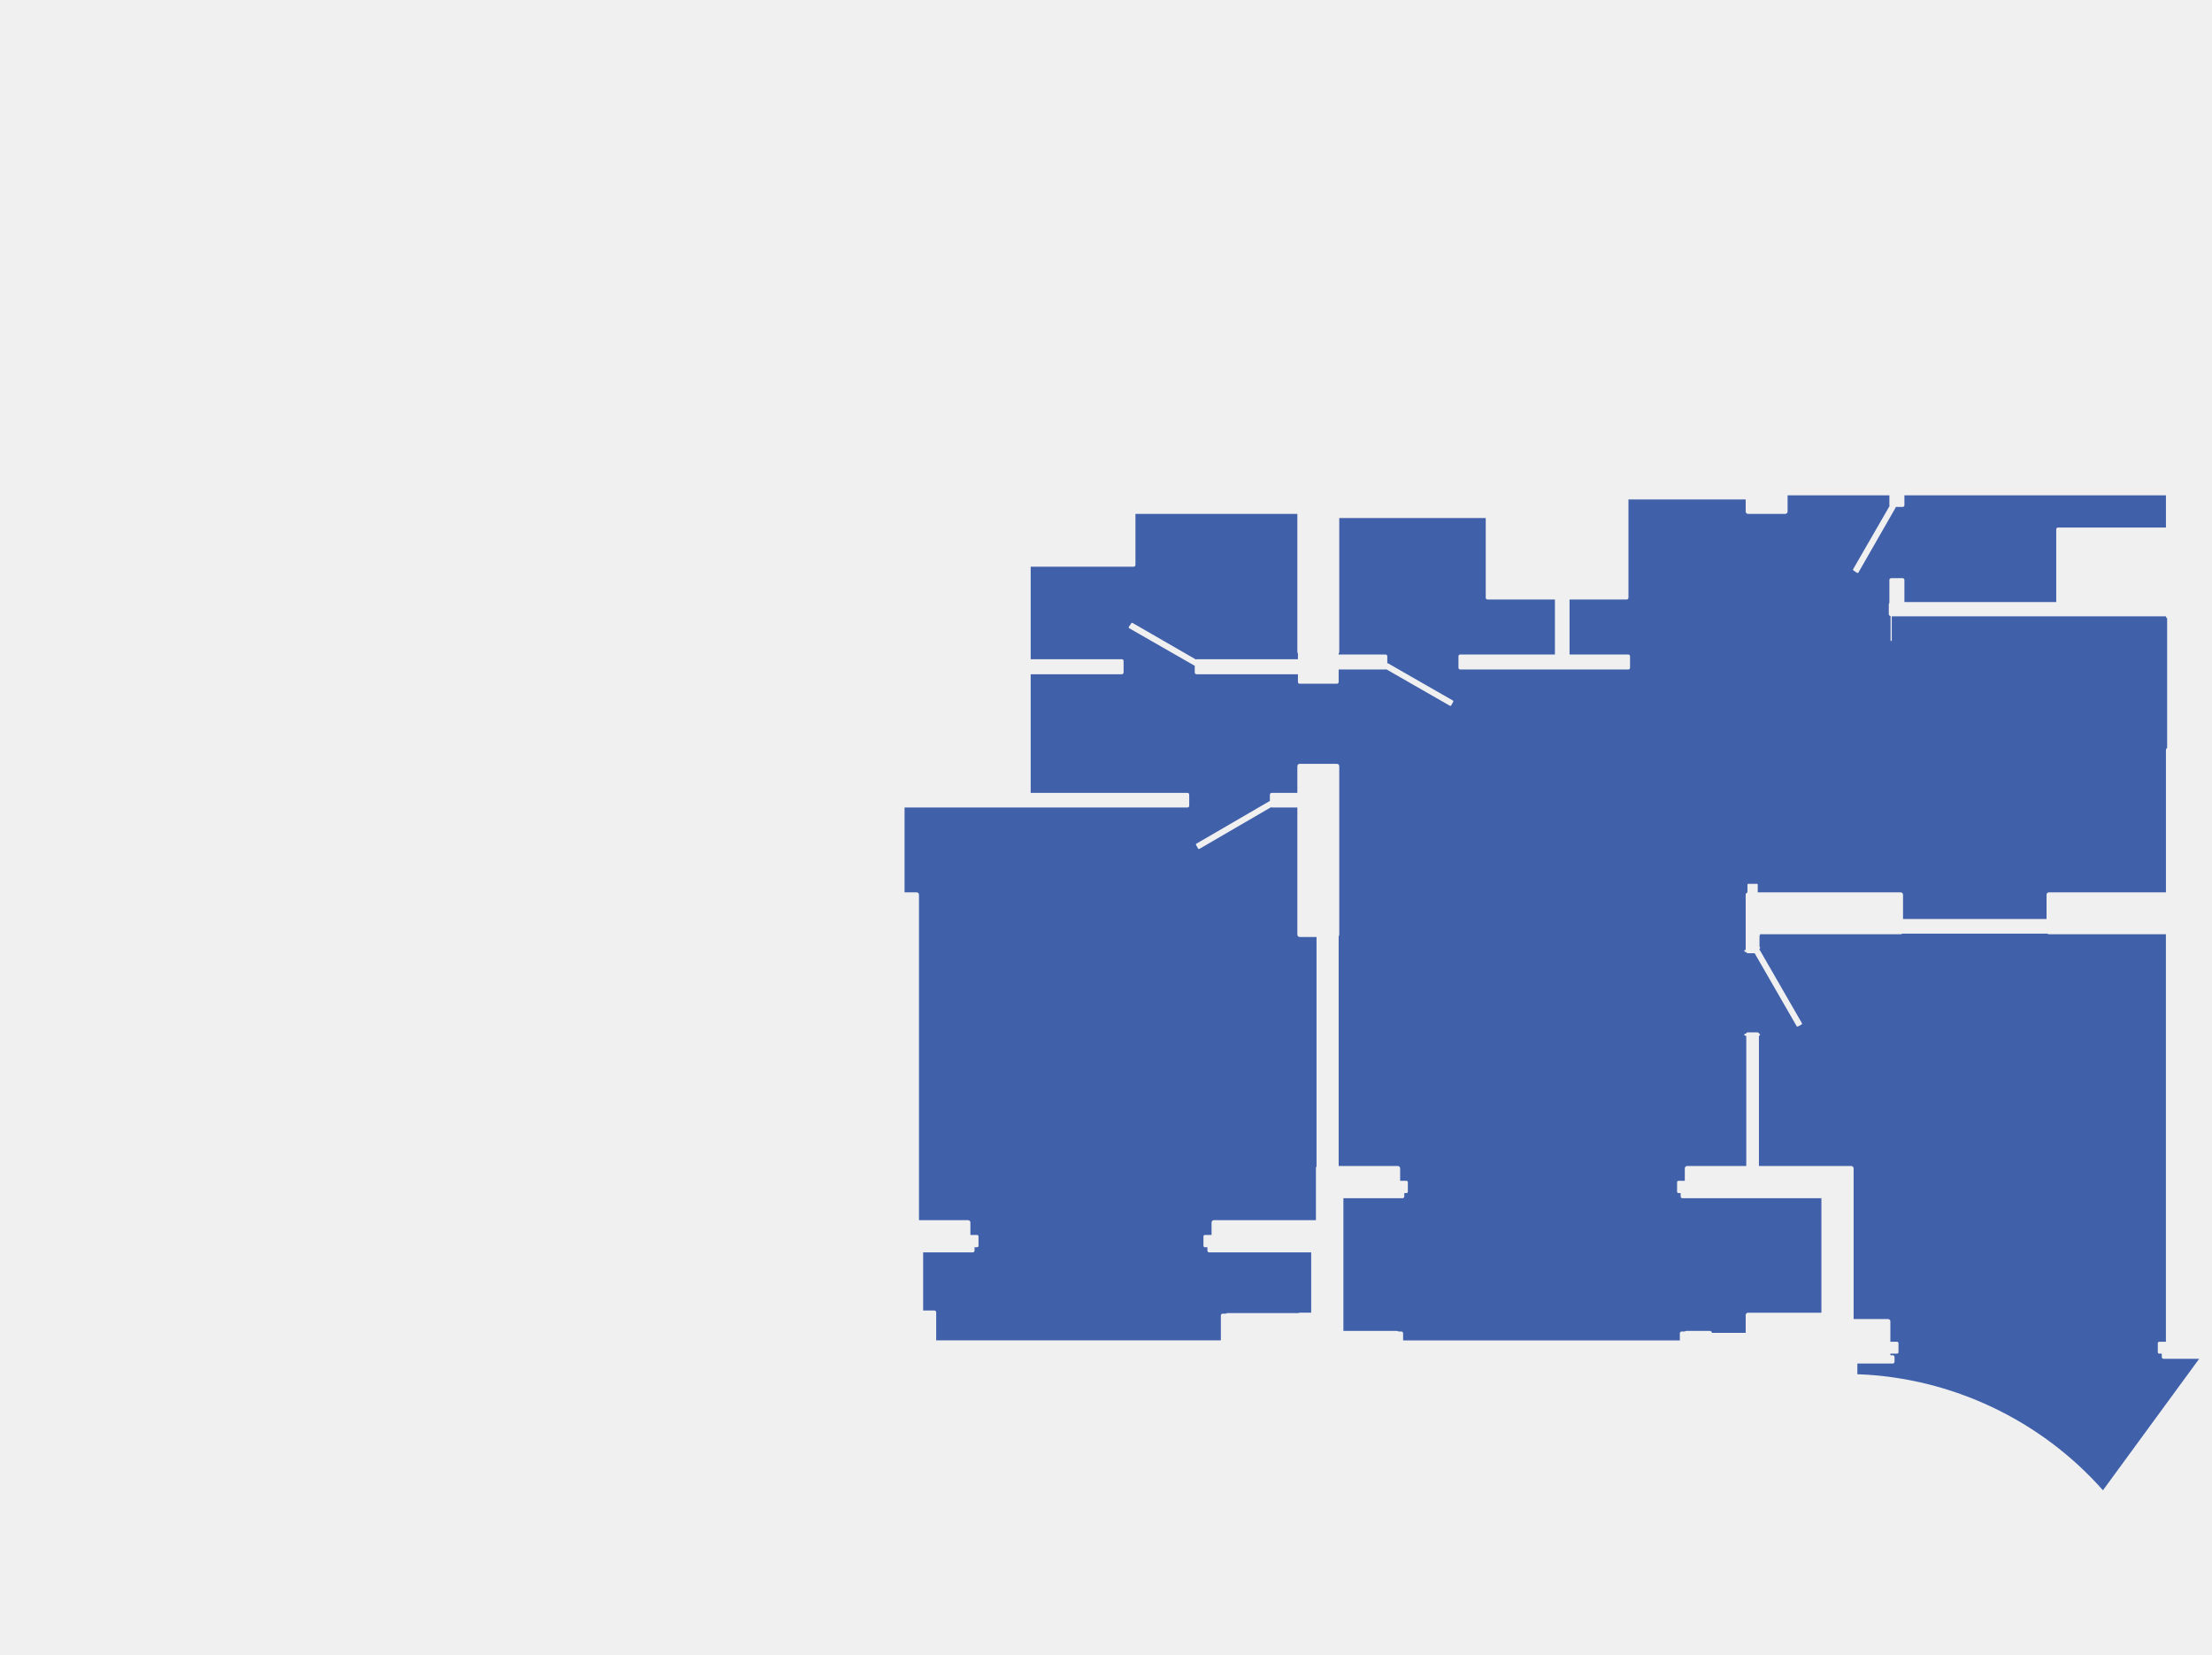
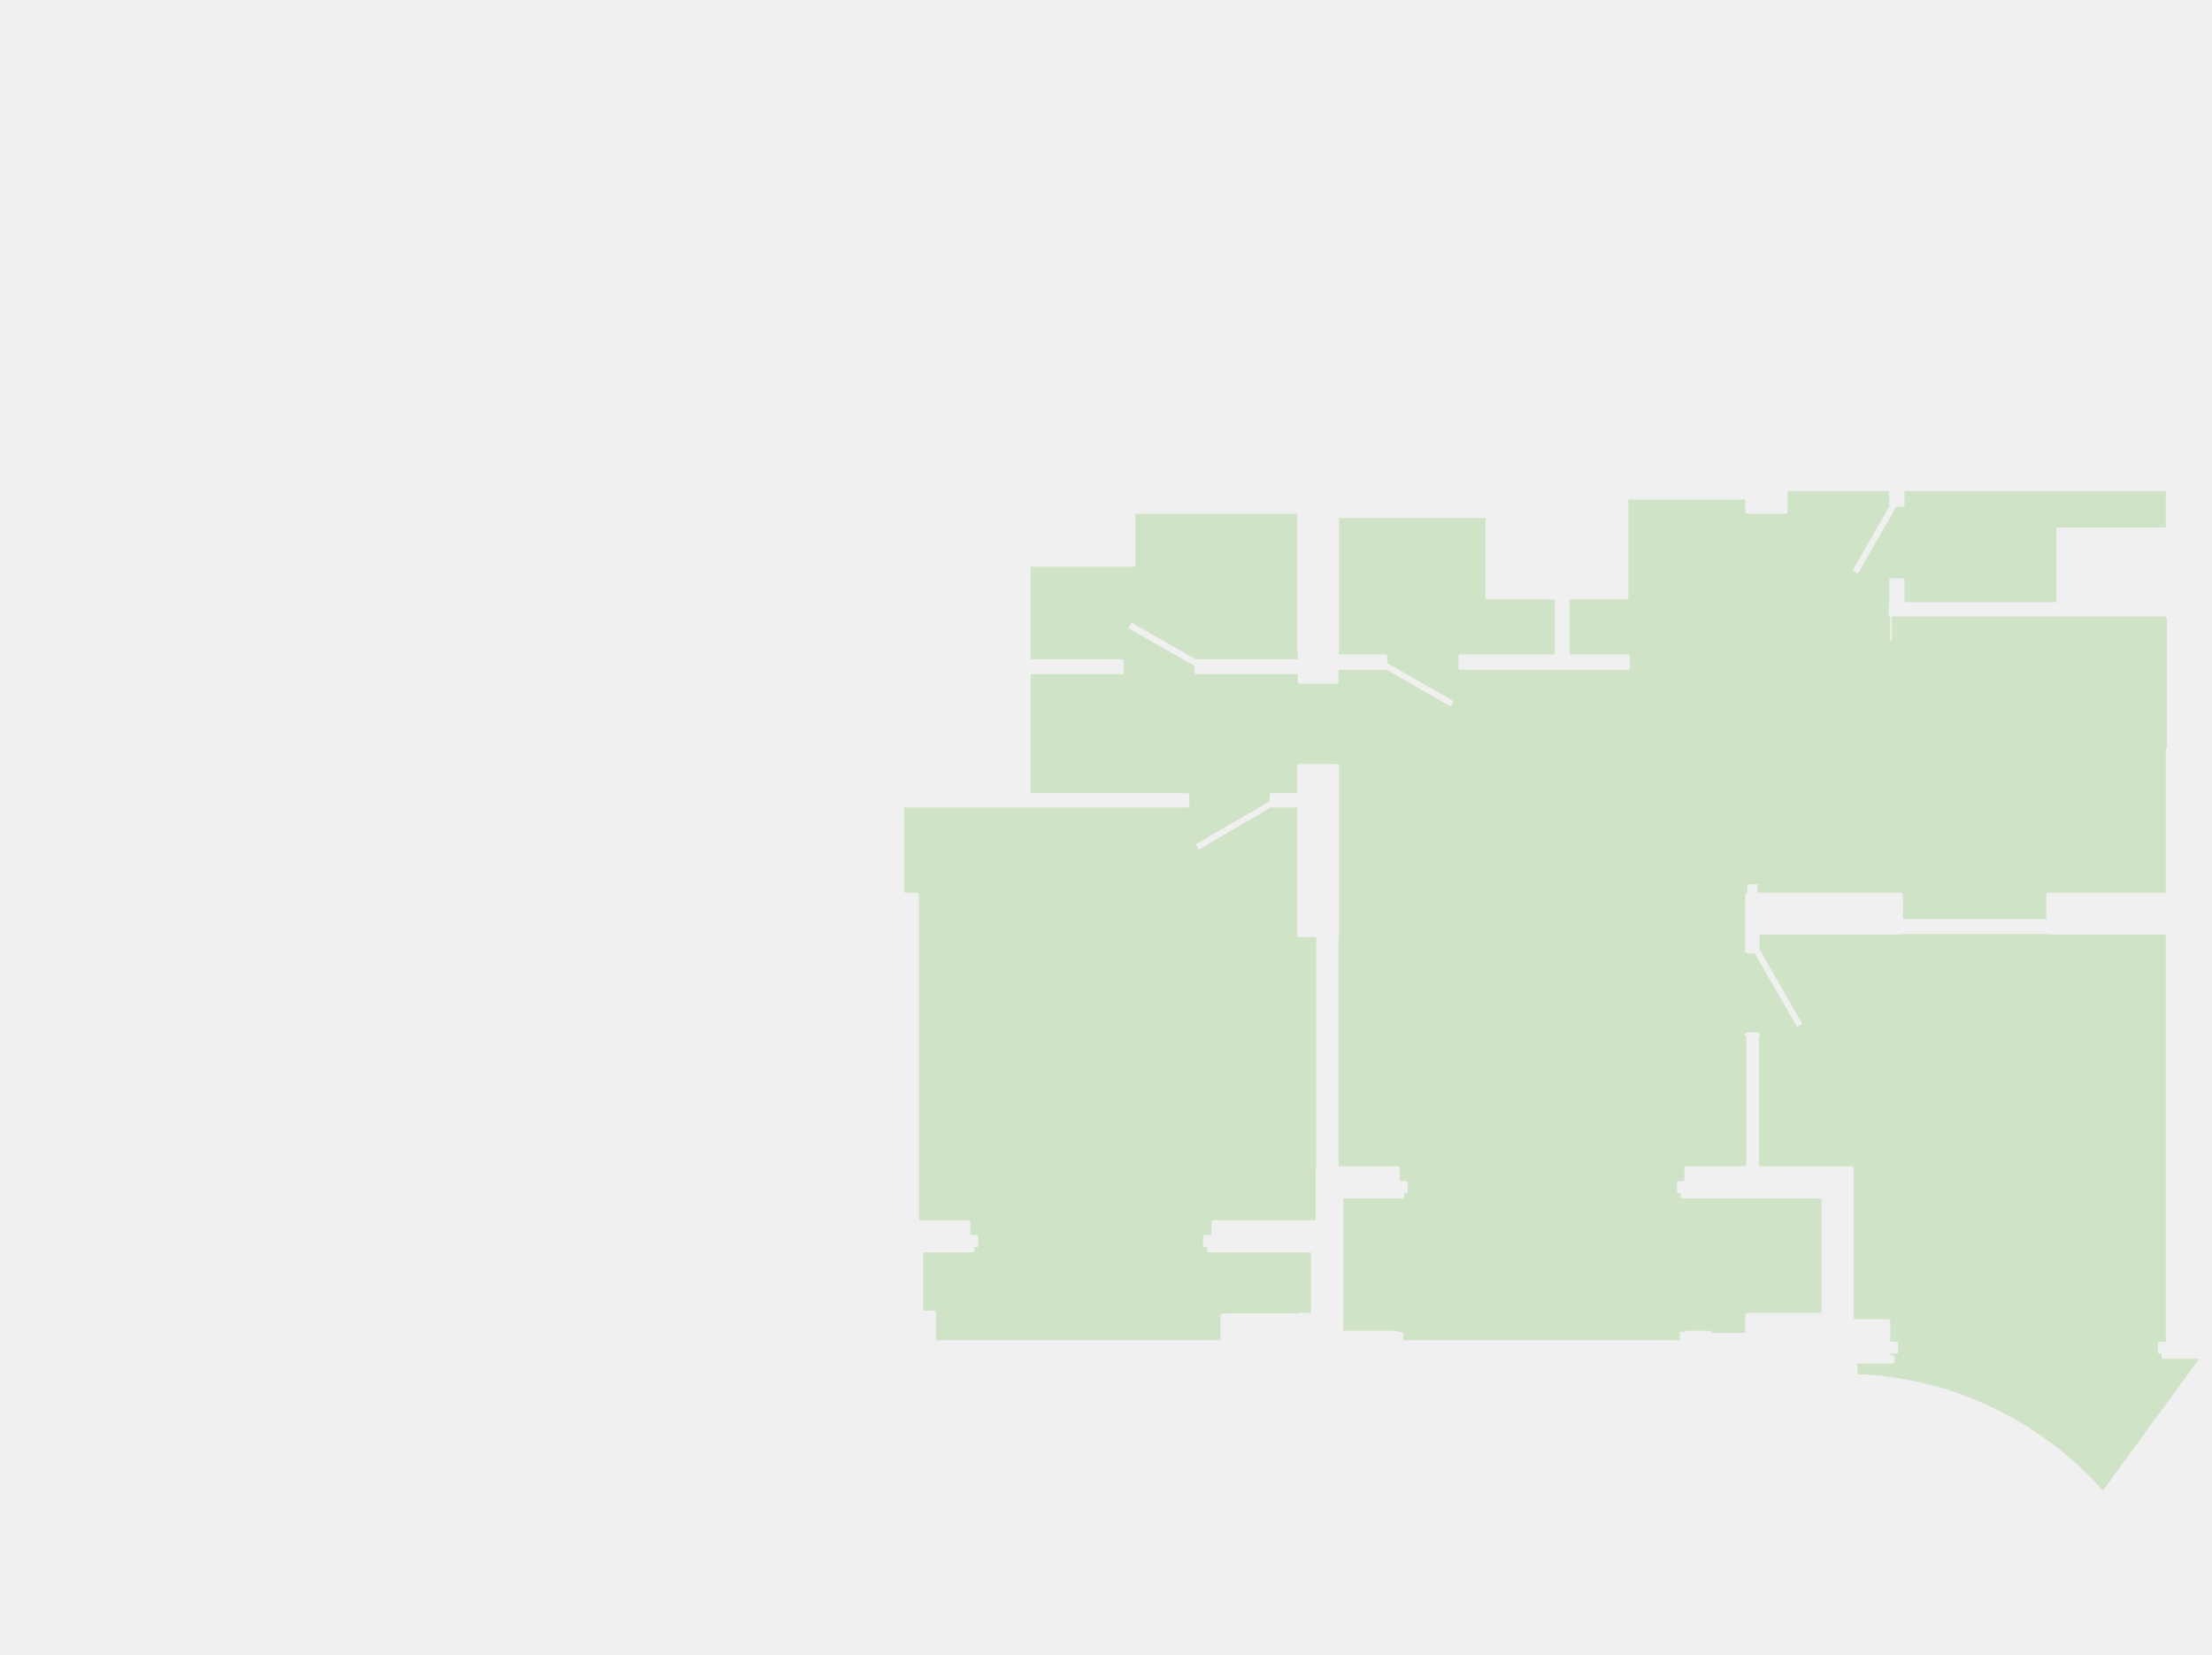
- <svg xmlns="http://www.w3.org/2000/svg" version="1.1" x="0px" y="0px" viewBox="0 0 671.4 502.08" style="enable-background:new 0 0 671.4 502.08;" xml:space="preserve">
-   <style type="text/css">
- 	.st0{fill:#BB9673;}
- 	.st1{fill:#89898A;}
- 	.st2{fill:#6BC1DD;}
- 	.st3{fill:#DCDC00;}
- 	.st4{fill:#FFFFFF;}
- 	.st5{fill:#4D4D4D;}
- 	.st6{fill:#979697;}
- 	.st7{fill:#7BC29B;}
- 	.st8{fill:#2DAB58;}
- 	.st9{fill:#DD3214;}
- 	.st10{fill:#52B262;}
- 	.st11{fill:#69C9F3;}
- 	.st12{fill:#54AF32;}
- 	.st13{fill:#72A4D8;}
- 	.st14{fill:#41B494;}
- 	.st15{fill:#FECA48;}
- 	.st16{fill:#F07F3C;}
- 	.st17{fill:#E72E58;}
- 	.st18{fill:#4060AA;}
- </style>
-   <g id="Layer_1">
- </g>
-   <g id="Layer_2">
-     <path class="st18" d="M638.3,452.22c-18.85-21.32-45.92-34.15-74.37-35.21c0,0-0.01,0-0.01,0c-0.06,0-0.11,0.02-0.16,0.04v-3.29   h10.74c0.3,0,0.54-0.24,0.54-0.54v-1.44c0-0.3-0.24-0.54-0.54-0.54h-0.72v-0.48c0,0,0,0,0,0h2.04c0.23,0,0.42-0.19,0.42-0.42v-2.76   c0-0.23-0.19-0.42-0.42-0.42h-2.04c0,0,0,0,0,0v-6.18c0-0.4-0.32-0.72-0.72-0.72h-10.44V369.3v-14.76c0-0.4-0.32-0.72-0.72-0.72   h-28.02v-39.38c0.05-0.06,0.1-0.12,0.12-0.19c0.13-0.03,0.23-0.13,0.23-0.27s-0.1-0.24-0.23-0.27c-0.11-0.26-0.36-0.45-0.66-0.45   h-2.76c-0.29,0-0.54,0.17-0.65,0.42h-0.19c-0.17,0-0.3,0.13-0.3,0.3s0.13,0.3,0.3,0.3h0.19c0.03,0.06,0.07,0.11,0.11,0.16v39.38   H512.1c-0.4,0-0.72,0.32-0.72,0.72v3.78h-1.92c-0.23,0-0.42,0.19-0.42,0.42v2.88c0,0.23,0.19,0.42,0.42,0.42h0.66v1.02   c0,0.3,0.24,0.54,0.54,0.54h42.18v34.74h-10.98h-11.28c-0.4,0-0.72,0.32-0.72,0.72v5.4h-10.21c-0.06-0.34-0.35-0.6-0.71-0.6h-7.08   c-0.18,0-0.34,0.07-0.46,0.18h-0.98c-0.3,0-0.54,0.24-0.54,0.54v2.16h-84v-2.16c0-0.3-0.24-0.54-0.54-0.54h-0.86   c-0.13-0.11-0.28-0.18-0.46-0.18h-16.26V363.6h17.94c0.3,0,0.54-0.24,0.54-0.54v-1.02h0.66c0.23,0,0.42-0.19,0.42-0.42v-2.88   c0-0.23-0.19-0.42-0.42-0.42h-1.92v-3.78c0-0.4-0.32-0.72-0.72-0.72h-17.94v-69.74c0.11-0.13,0.18-0.28,0.18-0.46V232.5   c0-0.4-0.32-0.72-0.72-0.72h0H394.5l0,0v0c-0.4,0-0.72,0.32-0.72,0.72v8.1h-7.8c-0.3,0-0.54,0.24-0.54,0.54v1.99   c-0.07-0.01-0.15-0.01-0.21,0.03L363.15,256c-0.14,0.08-0.19,0.26-0.11,0.4l0.6,1.08c0.04,0.07,0.11,0.12,0.18,0.14   c0.03,0.01,0.05,0.01,0.08,0.01c0.05,0,0.1-0.01,0.15-0.04l21.7-12.62c0.07,0.03,0.15,0.06,0.23,0.06h7.8v38.58   c0,0.4,0.32,0.72,0.72,0.72h5.1v69.62c-0.11,0.13-0.18,0.28-0.18,0.46v15.84h-30.96c-0.4,0-0.72,0.32-0.72,0.72v3.78h-2.04   c-0.23,0-0.42,0.19-0.42,0.42v2.88c0,0.23,0.19,0.42,0.42,0.42h0.78v1.02c0,0.3,0.24,0.54,0.54,0.54h30.96v18.3h-3.48   c-0.14,0-0.26,0.05-0.37,0.12h-21.59c-0.18,0-0.34,0.07-0.46,0.18h-0.98c-0.3,0-0.54,0.24-0.54,0.54v7.56h-86.4v-8.52   c0-0.3-0.24-0.54-0.54-0.54h-3.42v-17.64h15.06c0.3,0,0.54-0.24,0.54-0.54v-1.02h0.78c0.23,0,0.42-0.19,0.42-0.42v-2.88   c0-0.23-0.19-0.42-0.42-0.42h-2.04v-3.78c0-0.4-0.32-0.72-0.72-0.72h-14.88V271.5c0-0.4-0.32-0.72-0.72-0.72h-3.66v-25.74h37.74   h48.12c0.3,0,0.54-0.24,0.54-0.54v-3.36c0-0.3-0.24-0.54-0.54-0.54h-47.58v-36h27.66c0.3,0,0.54-0.24,0.54-0.54v-3.48   c0-0.3-0.24-0.54-0.54-0.54h-27.66v-28.08h31.26c0.3,0,0.54-0.24,0.54-0.54v-15.48h49.14v41.88c0,0.18,0.07,0.34,0.18,0.46v1.76   h-30.78c-0.08,0-0.16,0.02-0.23,0.06l-19.18-11.06c-0.14-0.08-0.31-0.04-0.4,0.09l-0.72,1.08c-0.05,0.07-0.06,0.15-0.04,0.24   c0.02,0.08,0.07,0.15,0.14,0.19l19.68,11.28c0.06,0.04,0.14,0.04,0.21,0.03v2.11c0,0.3,0.24,0.54,0.54,0.54h30.78v1.74v0.6   c0,0.3,0.24,0.54,0.54,0.54h11.28c0.3,0,0.54-0.24,0.54-0.54v-3.78h14.22c0.09,0,0.16-0.02,0.24-0.06l19.29,11.06   c0.05,0.03,0.1,0.04,0.15,0.04c0.03,0,0.05,0,0.08-0.01c0.08-0.02,0.14-0.07,0.18-0.14l0.6-1.08c0.08-0.14,0.03-0.32-0.11-0.41   l-19.68-11.28c-0.06-0.04-0.14-0.04-0.21-0.03v-2.11c0-0.3-0.24-0.54-0.54-0.54h-14.22v-0.32c0.11-0.13,0.18-0.28,0.18-0.46V157.2   h44.46v24.18c0,0.3,0.24,0.54,0.54,0.54h20.46v16.68h-28.74c-0.3,0-0.54,0.24-0.54,0.54v1.44v2.04c0,0.3,0.24,0.54,0.54,0.54h32.64   h18.36c0.3,0,0.54-0.24,0.54-0.54v-3.48c0-0.3-0.24-0.54-0.54-0.54H476.4v-16.68h17.34c0.3,0,0.54-0.24,0.54-0.54v-29.82h31.26   h4.32l0,0v3.66c0,0.4,0.32,0.72,0.72,0.72h11.28c0.4,0,0.72-0.32,0.72-0.72v-4.92h30.9v3c0,0.09,0.02,0.16,0.06,0.23l-11.06,19.18   c-0.08,0.14-0.04,0.31,0.09,0.4l1.08,0.72c0.05,0.03,0.11,0.05,0.17,0.05c0.02,0,0.05,0,0.07-0.01c0.08-0.02,0.15-0.07,0.19-0.14   l11.28-19.68c0.04-0.06,0.04-0.14,0.03-0.21h2.11c0.3,0,0.54-0.24,0.54-0.54v-3h79.38v9.78h-32.76c-0.3,0-0.54,0.24-0.54,0.54   v22.08h-46.08v-6.72c0-0.3-0.24-0.54-0.54-0.54h-3.48c-0.3,0-0.54,0.24-0.54,0.54v6.98c-0.11,0.13-0.18,0.28-0.18,0.46v2.88   c0,0.33,0.23,0.6,0.54,0.68v7.36c0,0.1,0.08,0.18,0.18,0.18s0.18-0.08,0.18-0.18v-7.32h83.22c0,0.26,0.15,0.48,0.36,0.61v39.34   c-0.21,0.13-0.36,0.35-0.36,0.61v43.2H621.9c-0.4,0-0.72,0.32-0.72,0.72v7.38h-43.56v-7.38c0-0.4-0.32-0.72-0.72-0.72h-43.38v-2.4   c0-0.1-0.08-0.18-0.18-0.18h-2.76c-0.1,0-0.18,0.08-0.18,0.18v2.44c-0.31,0.08-0.54,0.35-0.54,0.68v11.28v5.46h-0.12   c-0.17,0-0.3,0.13-0.3,0.3s0.13,0.3,0.3,0.3h0.19c0.11,0.25,0.36,0.42,0.65,0.42h2.02c0,0.01,0,0.02,0,0.03l12.72,22.08   c0.06,0.1,0.16,0.15,0.26,0.15c0.05,0,0.1-0.01,0.15-0.04l1.08-0.6c0.07-0.04,0.12-0.1,0.14-0.18c0.02-0.08,0.01-0.16-0.03-0.23   l-12.72-22.08c-0.03-0.06-0.08-0.09-0.14-0.12v-0.38l0.11-0.12c0.11-0.12,0.1-0.31-0.03-0.42c-0.02-0.02-0.05-0.01-0.08-0.03v-3.4   l0.09-0.09c0.09-0.09,0.09-0.22,0.04-0.33h42.71c0.18,0,0.34-0.07,0.46-0.18h44.07c0.13,0.11,0.28,0.18,0.46,0.18h35.52v123.66   h-2.04c-0.23,0-0.42,0.19-0.42,0.42v2.76c0,0.23,0.19,0.42,0.42,0.42h0.78v1.02c0,0.3,0.24,0.54,0.54,0.54h10.82L638.3,452.22z" />
+ <svg xmlns="http://www.w3.org/2000/svg" xml:space="preserve" width="236.855mm" height="177.123mm" version="1.1" style="shape-rendering:geometricPrecision; text-rendering:geometricPrecision; image-rendering:optimizeQuality; fill-rule:evenodd; clip-rule:evenodd" viewBox="0 0 4181 3127" id="svg2411">
+   <defs id="defs4">
+     <style type="text/css" id="style2">
+    
+     .str0 {stroke:#BC9776;stroke-width:0.161}
+     .str3 {stroke:#BC9776;stroke-width:0.161;stroke-linecap:round}
+     .str13 {stroke:#6EC1DD;stroke-width:3.737;stroke-linecap:round;stroke-linejoin:round}
+     .str2 {stroke:#989898;stroke-width:3.737;stroke-linecap:round;stroke-linejoin:round}
+     .str4 {stroke:#BC9776;stroke-width:3.737;stroke-linecap:round;stroke-linejoin:round}
+     .str9 {stroke:#BC9776;stroke-width:1.495;stroke-linecap:round;stroke-linejoin:round}
+     .str11 {stroke:#BC9776;stroke-width:5.23;stroke-linecap:round;stroke-linejoin:round}
+     .str7 {stroke:#BC9776;stroke-width:2.989;stroke-linecap:round;stroke-linejoin:round}
+     .str14 {stroke:#DDDD00;stroke-width:0.747;stroke-linecap:round;stroke-linejoin:round}
+     .str1 {stroke:#BC9776;stroke-width:8.967;stroke-linecap:round;stroke-linejoin:round}
+     .str5 {stroke:#BC9776;stroke-width:6.725;stroke-linecap:round;stroke-linejoin:round}
+     .str10 {stroke:#6EDDA5;stroke-width:4.484;stroke-linecap:round;stroke-linejoin:round}
+     .str8 {stroke:#BC9776;stroke-width:4.484;stroke-linecap:round;stroke-linejoin:round}
+     .str12 {stroke:#00B85C;stroke-width:2.242;stroke-linecap:round;stroke-linejoin:round}
+     .str6 {stroke:#BC9776;stroke-width:2.242;stroke-linecap:round;stroke-linejoin:round}
+     .fil3 {fill:none;fill-rule:nonzero}
+     .fil1 {fill:#EBECEC}
+     .fil0 {fill:#CFE4C6}
+     .fil2 {fill:#BC9776;fill-rule:nonzero}
+    
+   </style>
+   </defs>
+   <g id="Слой_x0020_1">
+     <path class="fil0" d="m 3975,2817 c -118,-133 -286,-213 -463,-220 v 0 c -1,0 -1,0 -1,1 v -21 h 66 c 2,0 4,-1 4,-3 v -9 c 0,-2 -2,-4 -4,-4 h -4 v -3 0 h 13 c 1,0 2,-1 2,-2 v -17 c 0,-2 -1,-3 -2,-3 h -13 v 0 -38 c 0,-3 -2,-5 -4,-5 h -65 v -193 -92 c 0,-2 -2,-4 -5,-4 h -174 v -245 -2 c 1,0 2,0 2,-1 0,-1 -1,-2 -2,-2 0,-2 -2,-3 -4,-3 h -17 c -2,0 -3,1 -4,3 h -1 c -1,0 -2,1 -2,2 0,1 1,2 2,2 h 1 l 1,1 v 245 h -112 c -3,0 -5,2 -5,4 v 24 h -12 c -1,0 -2,1 -2,2 v 18 c 0,2 1,3 2,3 h 5 v 6 c 0,2 1,4 3,4 h 263 v 216 h -69 -70 c -3,0 -5,2 -5,5 v 33 h -63 c 0,-2 -2,-4 -5,-4 h -44 c -1,0 -2,1 -2,2 h -7 c -1,0 -3,1 -3,3 v 13 h -523 v -13 c 0,-2 -2,-3 -3,-3 h -6 c -1,-1 -2,-2 -3,-2 h -101 v -250 h 112 c 2,0 3,-2 3,-4 v -6 h 4 c 2,0 3,-1 3,-3 v -18 c 0,-1 -1,-2 -3,-2 h -12 v -24 c 0,-2 -2,-4 -4,-4 h -112 v -435 c 1,0 1,-1 1,-2 v -319 c 0,-2 -2,-4 -4,-4 v 0 h -71 v 0 0 c -2,0 -4,2 -4,4 v 51 h -49 c -1,0 -3,1 -3,3 v 12 c 0,0 -1,0 -1,1 l -138,80 c -1,0 -1,1 0,2 l 3,7 c 1,0 1,1 1,1 h 1 1 l 135,-79 h 1 49 v 241 c 0,2 2,4 4,4 h 32 v 434 c 0,0 -1,1 -1,2 v 99 h -193 c -2,0 -4,2 -4,5 v 23 h -13 c -1,0 -3,1 -3,3 v 18 c 0,1 2,2 3,2 h 5 v 7 c 0,2 1,3 3,3 h 193 v 114 h -22 c 0,0 -1,0 -2,1 h -134 c -1,0 -2,0 -3,1 h -6 c -2,0 -4,1 -4,3 v 47 h -538 v -53 c 0,-2 -1,-3 -3,-3 h -21 v -110 h 93 c 2,0 4,-1 4,-3 v -7 h 5 c 1,0 2,-1 2,-2 v -18 c 0,-2 -1,-3 -2,-3 h -13 v -23 c 0,-3 -2,-5 -5,-5 h -92 v -615 c 0,-2 -2,-4 -5,-4 h -23 v -161 h 236 299 c 2,0 4,-1 4,-3 v -21 c 0,-2 -2,-3 -4,-3 h -296 v -225 h 172 c 2,0 4,-1 4,-3 v -22 c 0,-1 -2,-3 -4,-3 h -172 v -175 h 195 c 1,0 3,-1 3,-3 v -97 h 306 v 261 c 0,1 0,2 1,3 v 11 h -192 -1 l -119,-68 c -1,-1 -2,-1 -3,0 l -4,7 c -1,0 -1,1 -1,1 0,1 1,1 1,2 l 123,70 h 1 v 13 c 0,2 2,3 3,3 h 192 v 11 4 c 0,2 2,3 3,3 h 71 c 2,0 3,-1 3,-3 v -23 h 89 l 1,-1 120,69 h 1 1 c 0,0 1,0 1,-1 l 4,-6 c 0,-1 0,-2 -1,-3 l -123,-70 h -1 v -14 c 0,-1 -1,-3 -3,-3 h -89 v -2 c 1,-1 1,-2 1,-3 V 979 h 277 v 151 c 0,2 2,3 3,3 h 128 v 104 h -179 c -2,0 -3,2 -3,3 v 9 13 c 0,2 1,4 3,4 h 203 115 c 1,0 3,-2 3,-4 v -22 c 0,-1 -2,-3 -3,-3 h -111 v -104 h 108 c 1,0 3,-1 3,-3 V 944 h 195 26 v 0 23 c 0,2 2,4 5,4 h 70 c 3,0 5,-2 5,-4 v -39.02 h 192 V 955 c 0,1 0,1 1,1 l -69,120 c -1,1 -1,2 0,2 l 7,5 h 1 v 0 c 1,0 1,0 2,-1 l 70,-122 v -2 h 13 c 2,0 4,-1 4,-3 v -27.02 h 494 V 997 h -204 c -2,0 -3,2 -3,4 v 137 h -287 v -42 c 0,-2 -2,-3 -4,-3 h -21 c -2,0 -4,1 -4,3 v 44 c -1,1 -1,1 -1,3 v 18 c 0,2 1,3 3,4 v 46 c 0,0 1,1 2,1 l 1,-1 v -46 h 518 c 0,2 1,3 2,4 v 245 c -1,1 -2,2 -2,4 v 269 h -221 c -3,0 -5,2 -5,4 v 46 h -271 v -46 c 0,-2 -2,-4 -5,-4 h -270 v -15 c 0,-1 0,-1 -1,-1 h -17 c -1,0 -1,0 -1,1 v 15 c -2,0 -4,2 -4,4 v 70 34 0 c -1,0 -2,1 -2,2 0,1 1,2 2,2 h 1 c 1,2 2,3 4,3 h 13 v 0 l 79,137 c 0,1 1,1 1,1 h 1 l 7,-4 c 0,0 1,0 1,-1 v -1 l -79,-138 h -1 v -3 -1 c 1,0 1,-1 0,-2 v 0 -22 0 c 1,-1 1,-1 0,-2 h 266 c 2,0 3,-1 3,-1 h 275 c 1,0 2,1 3,1 h 221 v 770 h -13 c -1,0 -2,1 -2,3 v 17 c 0,1 1,2 2,2 h 5 v 7 c 0,2 1,3 3,3 h 68 z" id="path9" />
  </g>
</svg>
